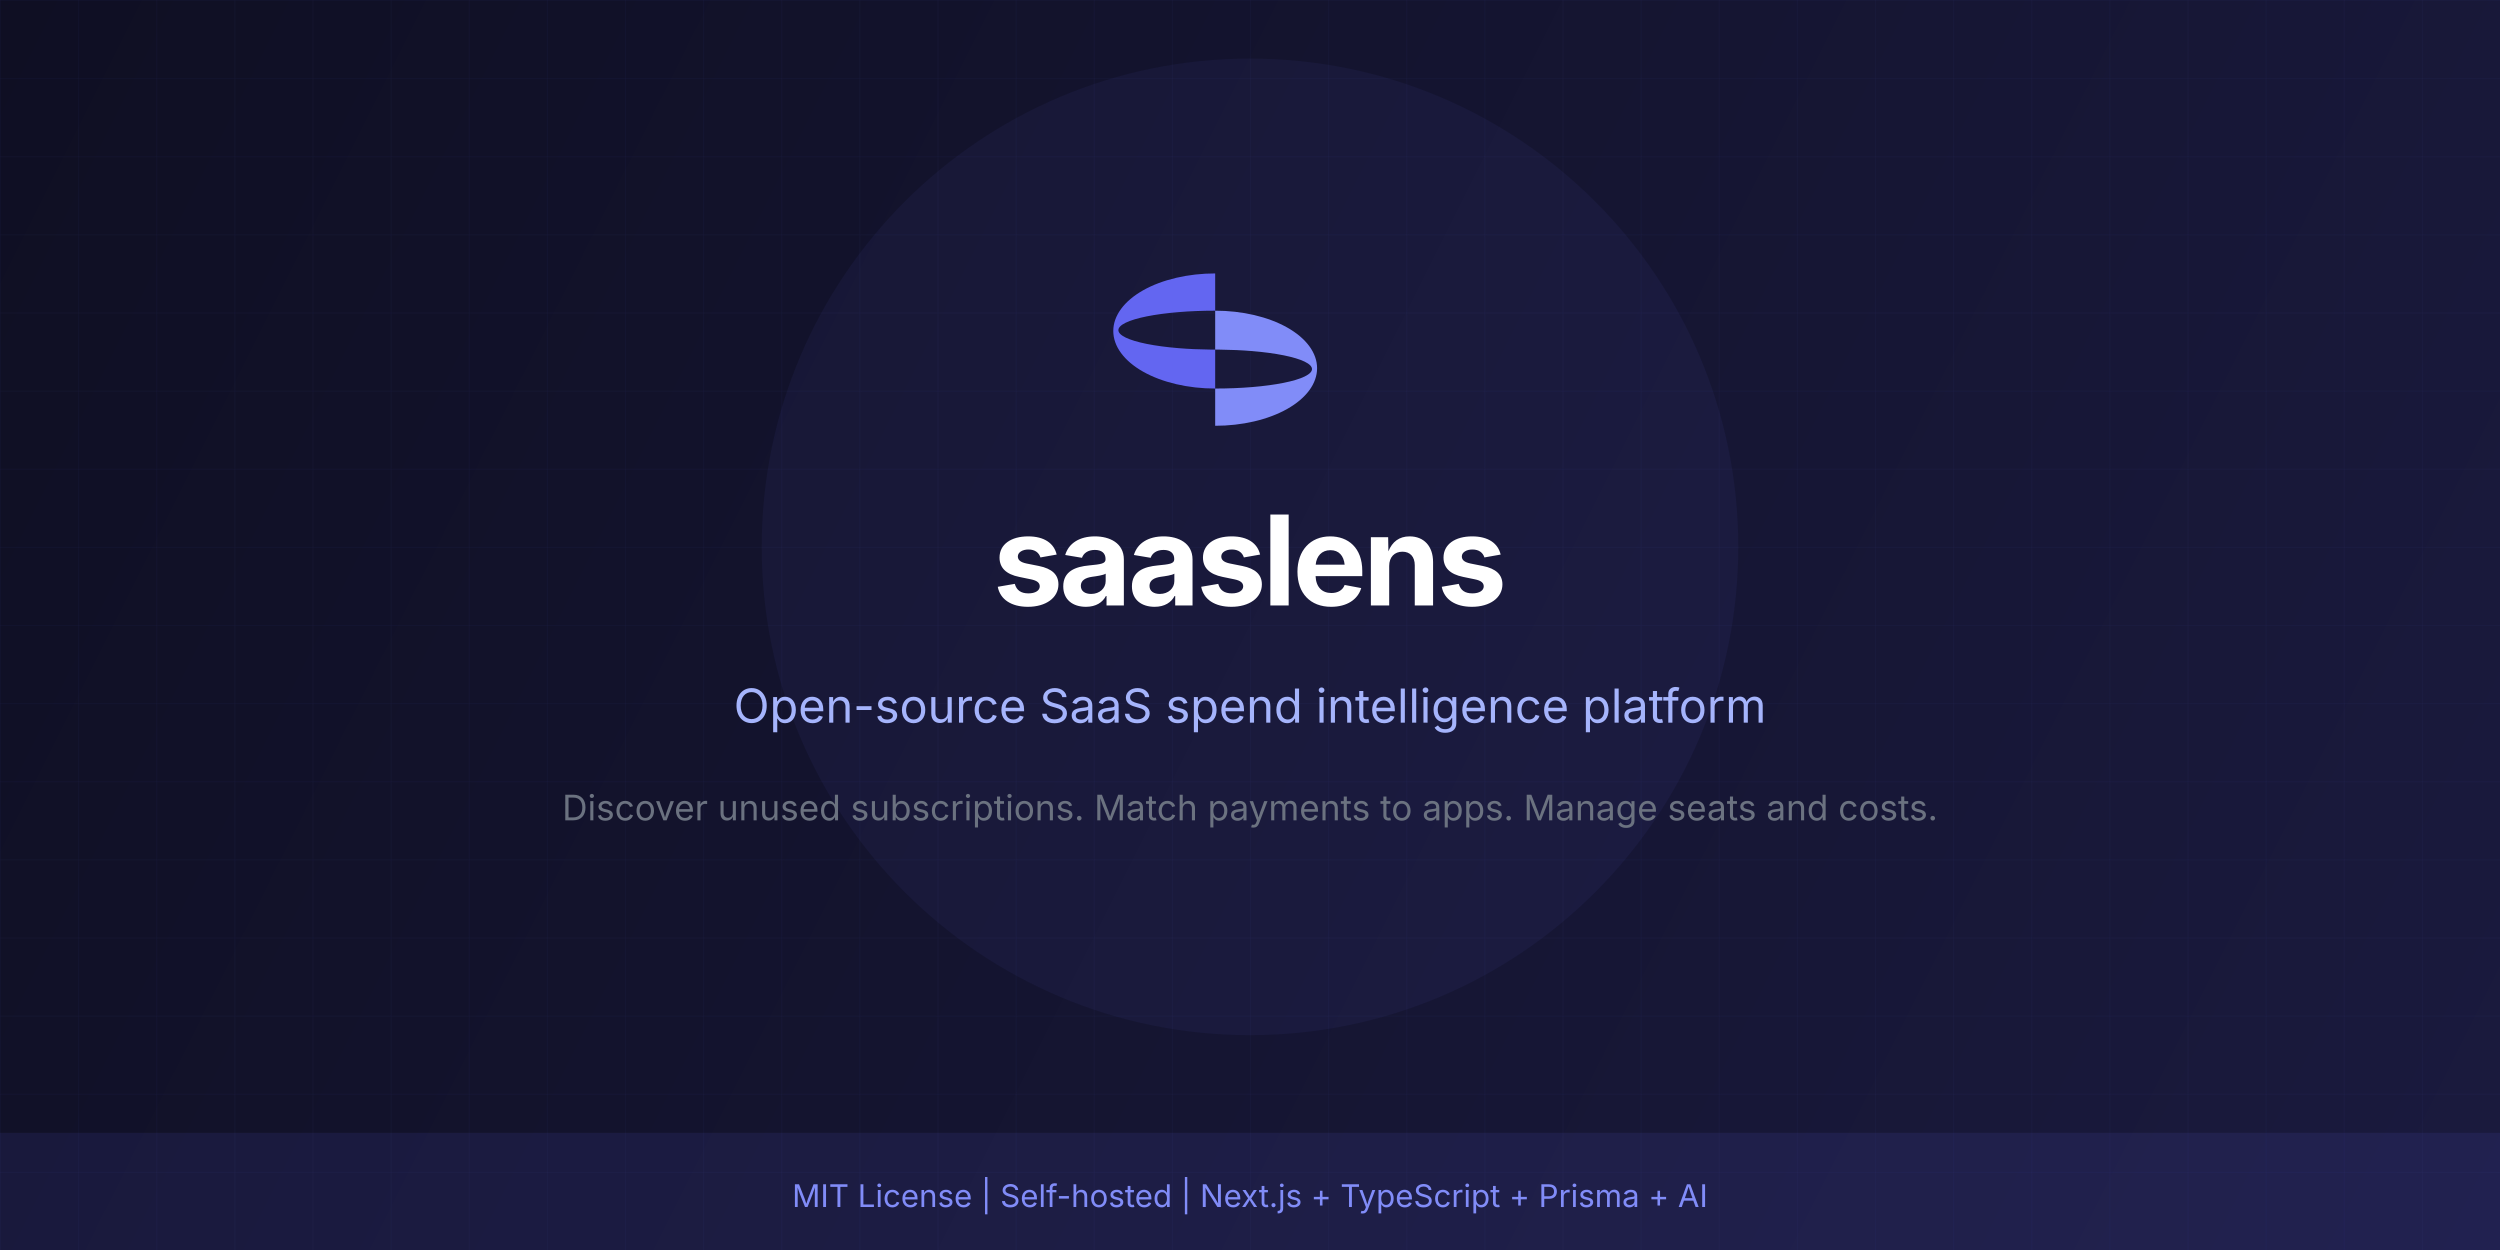
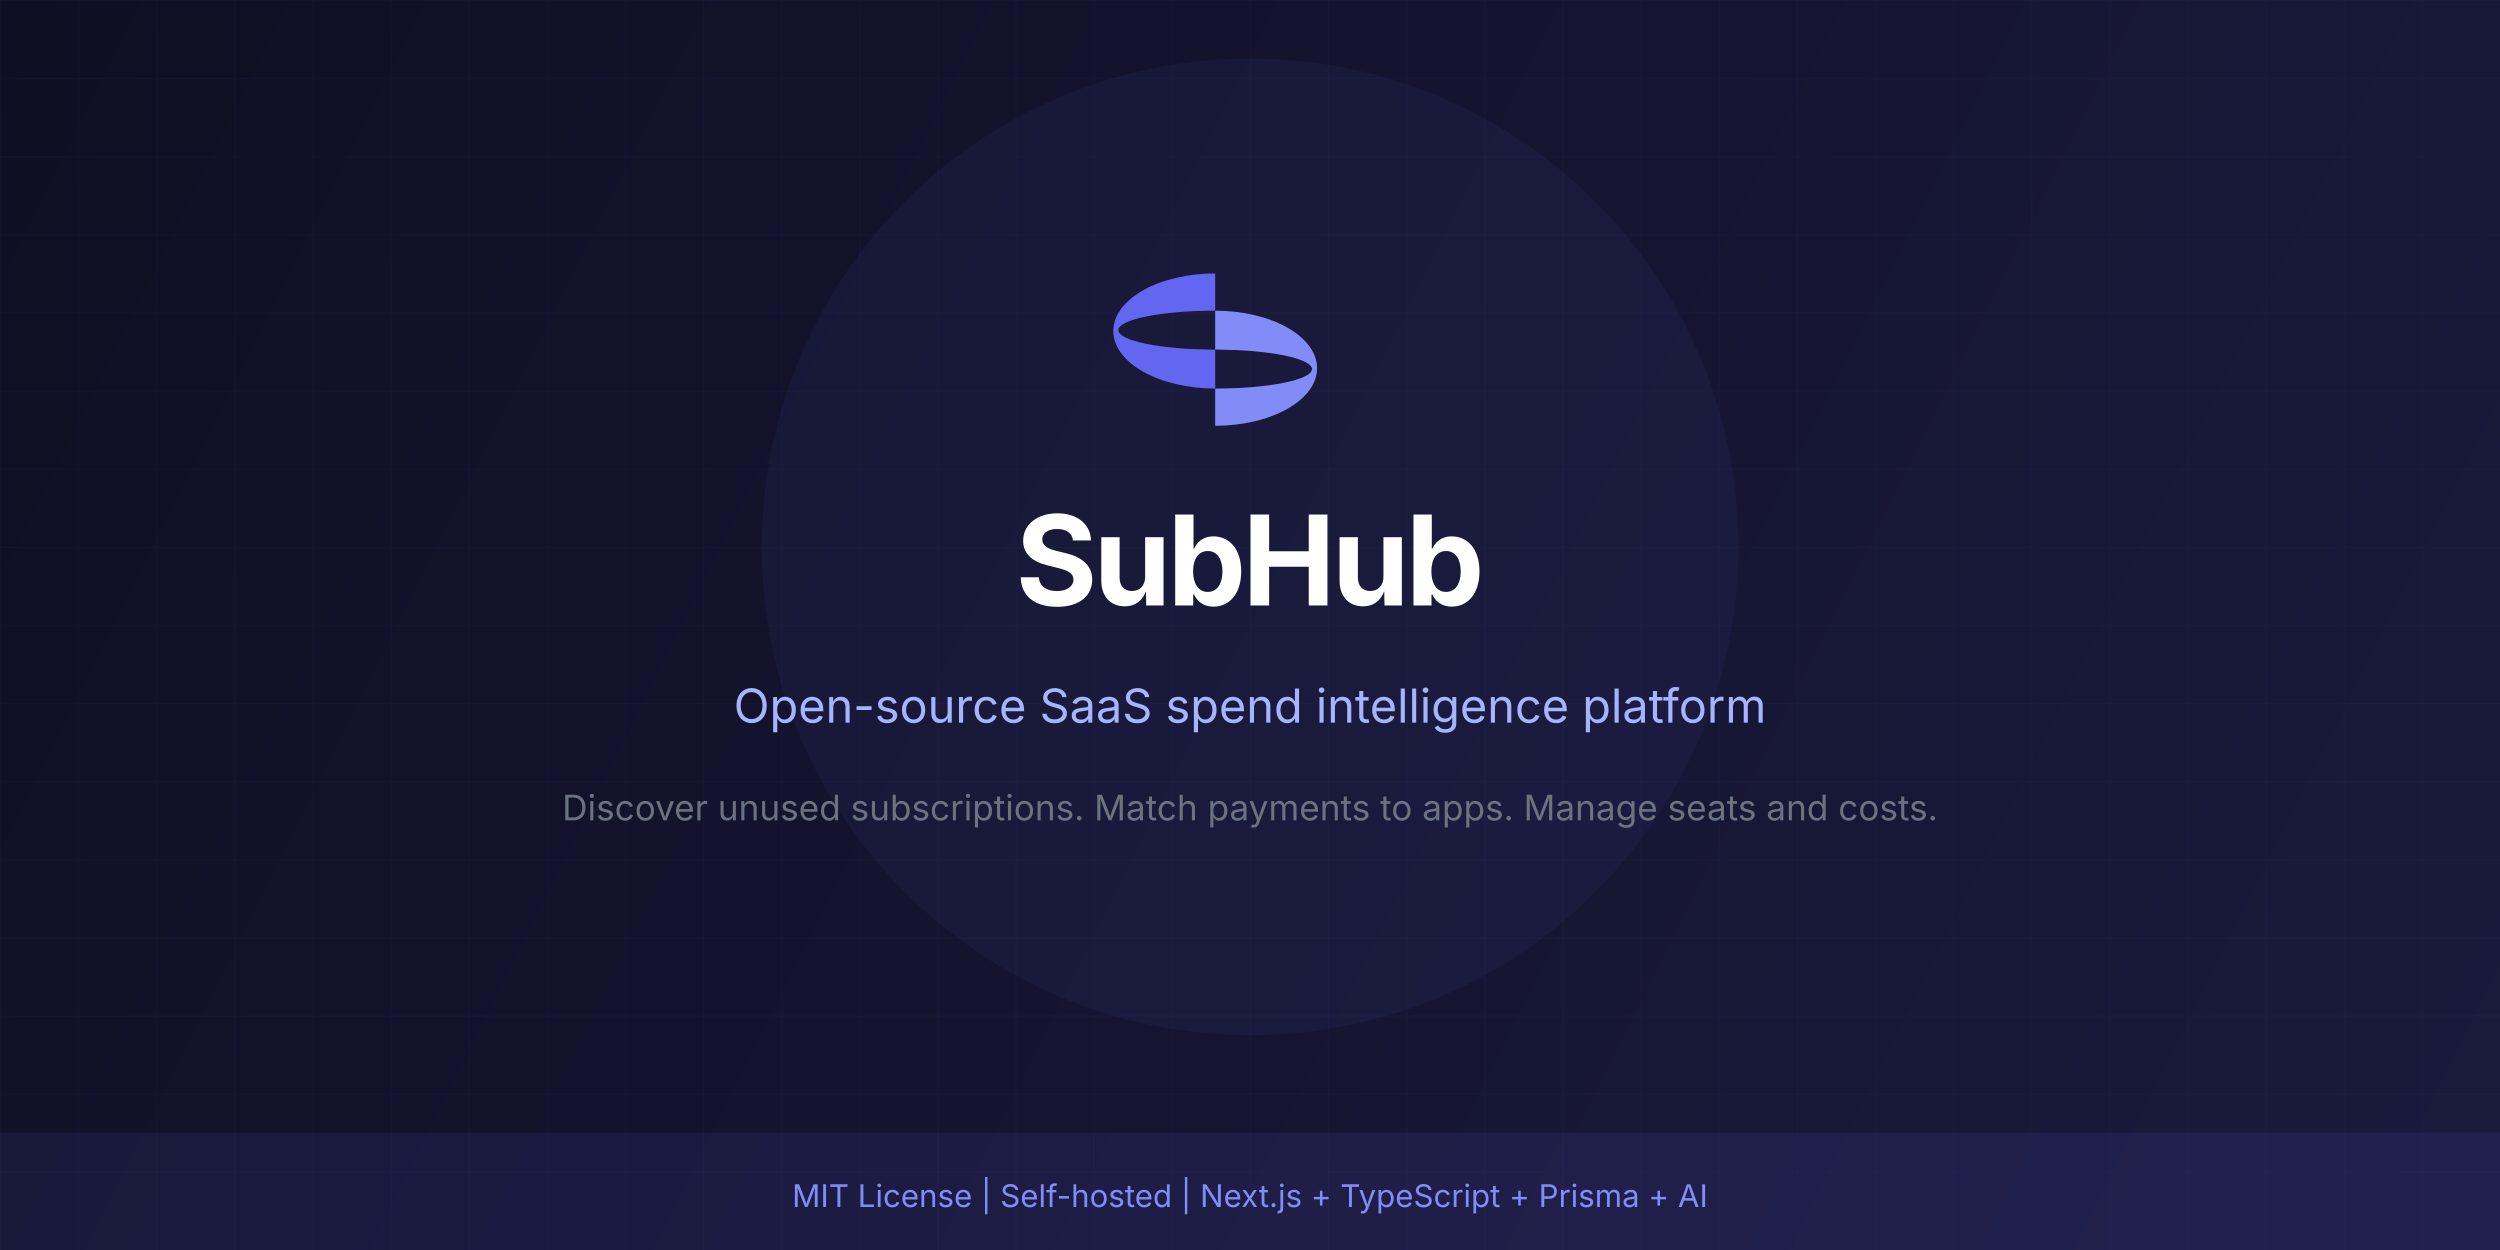
<svg xmlns="http://www.w3.org/2000/svg" width="1280" height="640" viewBox="0 0 1280 640" fill="none">
  <defs>
    <linearGradient id="spBg" x1="0" y1="0" x2="1280" y2="640" gradientUnits="userSpaceOnUse">
      <stop offset="0%" stop-color="#0F0F23" />
      <stop offset="100%" stop-color="#1a1a3e" />
    </linearGradient>
    <pattern id="spGrid" width="40" height="40" patternUnits="userSpaceOnUse">
      <path d="M 40 0 L 0 0 0 40" fill="none" stroke="#6366F1" stroke-width="0.3" opacity="0.12" />
    </pattern>
  </defs>
  <rect width="1280" height="640" fill="url(#spBg)" />
  <rect width="1280" height="640" fill="url(#spGrid)" />
  <circle cx="640" cy="280" r="250" fill="#6366F1" opacity="0.06" />
  <g transform="translate(570, 140) scale(3)">
    <path d="M17.391 6.356C15.222 6.356 13.073 6.441 11.069 6.608C9.064 6.775 7.243 7.02 5.709 7.329C4.175 7.637 2.958 8.003 2.127 8.407C1.297 8.81 0.87 9.242 0.87 9.678C0.87 10.114 1.297 10.546 2.127 10.949C2.958 11.352 4.175 11.719 5.709 12.027C7.243 12.335 9.064 12.58 11.069 12.747C12.823 12.893 14.687 12.977 16.579 12.996L17.391 13V19.644C15.107 19.644 12.846 19.39 10.736 18.897C8.626 18.403 6.709 17.68 5.094 16.768C3.479 15.856 2.198 14.773 1.324 13.581C0.45 12.389 0 11.112 0 9.822C0 8.532 0.45 7.255 1.324 6.063C2.198 4.872 3.479 3.789 5.094 2.877C6.709 1.965 8.626 1.241 10.736 0.748C12.846 0.254 15.107 0 17.391 0V6.356Z" fill="#6366F1" />
    <path d="M17.391 19.644C19.561 19.644 21.709 19.559 23.714 19.392C25.718 19.225 27.54 18.98 29.074 18.671C30.608 18.363 31.825 17.997 32.655 17.593C33.486 17.19 33.913 16.759 33.913 16.322C33.913 15.886 33.486 15.454 32.655 15.051C31.825 14.648 30.608 14.281 29.074 13.973C27.54 13.665 25.718 13.42 23.714 13.253C21.96 13.107 20.096 13.023 18.204 13.004L17.391 13V6.356C19.675 6.356 21.937 6.61 24.047 7.103C26.157 7.597 28.074 8.32 29.689 9.232C31.304 10.144 32.585 11.227 33.459 12.419C34.333 13.611 34.783 14.888 34.783 16.178C34.783 17.468 34.333 18.745 33.459 19.937C32.585 21.128 31.304 22.211 29.689 23.123C28.074 24.035 26.157 24.759 24.047 25.252C21.937 25.746 19.675 26 17.391 26V19.644Z" fill="#818CF8" />
  </g>
-   <text x="640" y="310" text-anchor="middle" font-family="system-ui, -apple-system, 'Segoe UI', sans-serif" font-size="64" font-weight="700" fill="white" letter-spacing="-2">saaslens</text>
+   <text x="640" y="310" text-anchor="middle" font-family="system-ui, -apple-system, 'Segoe UI', sans-serif" font-size="64" font-weight="700" fill="white" letter-spacing="-2">SubHub</text>
  <text x="640" y="370" text-anchor="middle" font-family="system-ui, -apple-system, 'Segoe UI', sans-serif" font-size="24" fill="#A5B4FC">Open-source SaaS spend intelligence platform</text>
  <text x="640" y="420" text-anchor="middle" font-family="system-ui, -apple-system, 'Segoe UI', sans-serif" font-size="18" fill="#6B7280">
    Discover unused subscriptions. Match payments to apps. Manage seats and costs.
  </text>
  <rect x="0" y="580" width="1280" height="60" fill="#6366F1" opacity="0.1" />
  <text x="640" y="618" text-anchor="middle" font-family="system-ui, -apple-system, 'Segoe UI', sans-serif" font-size="16" fill="#818CF8">
    MIT License  |  Self-hosted  |  Next.js + TypeScript + Prisma + AI
  </text>
</svg>
